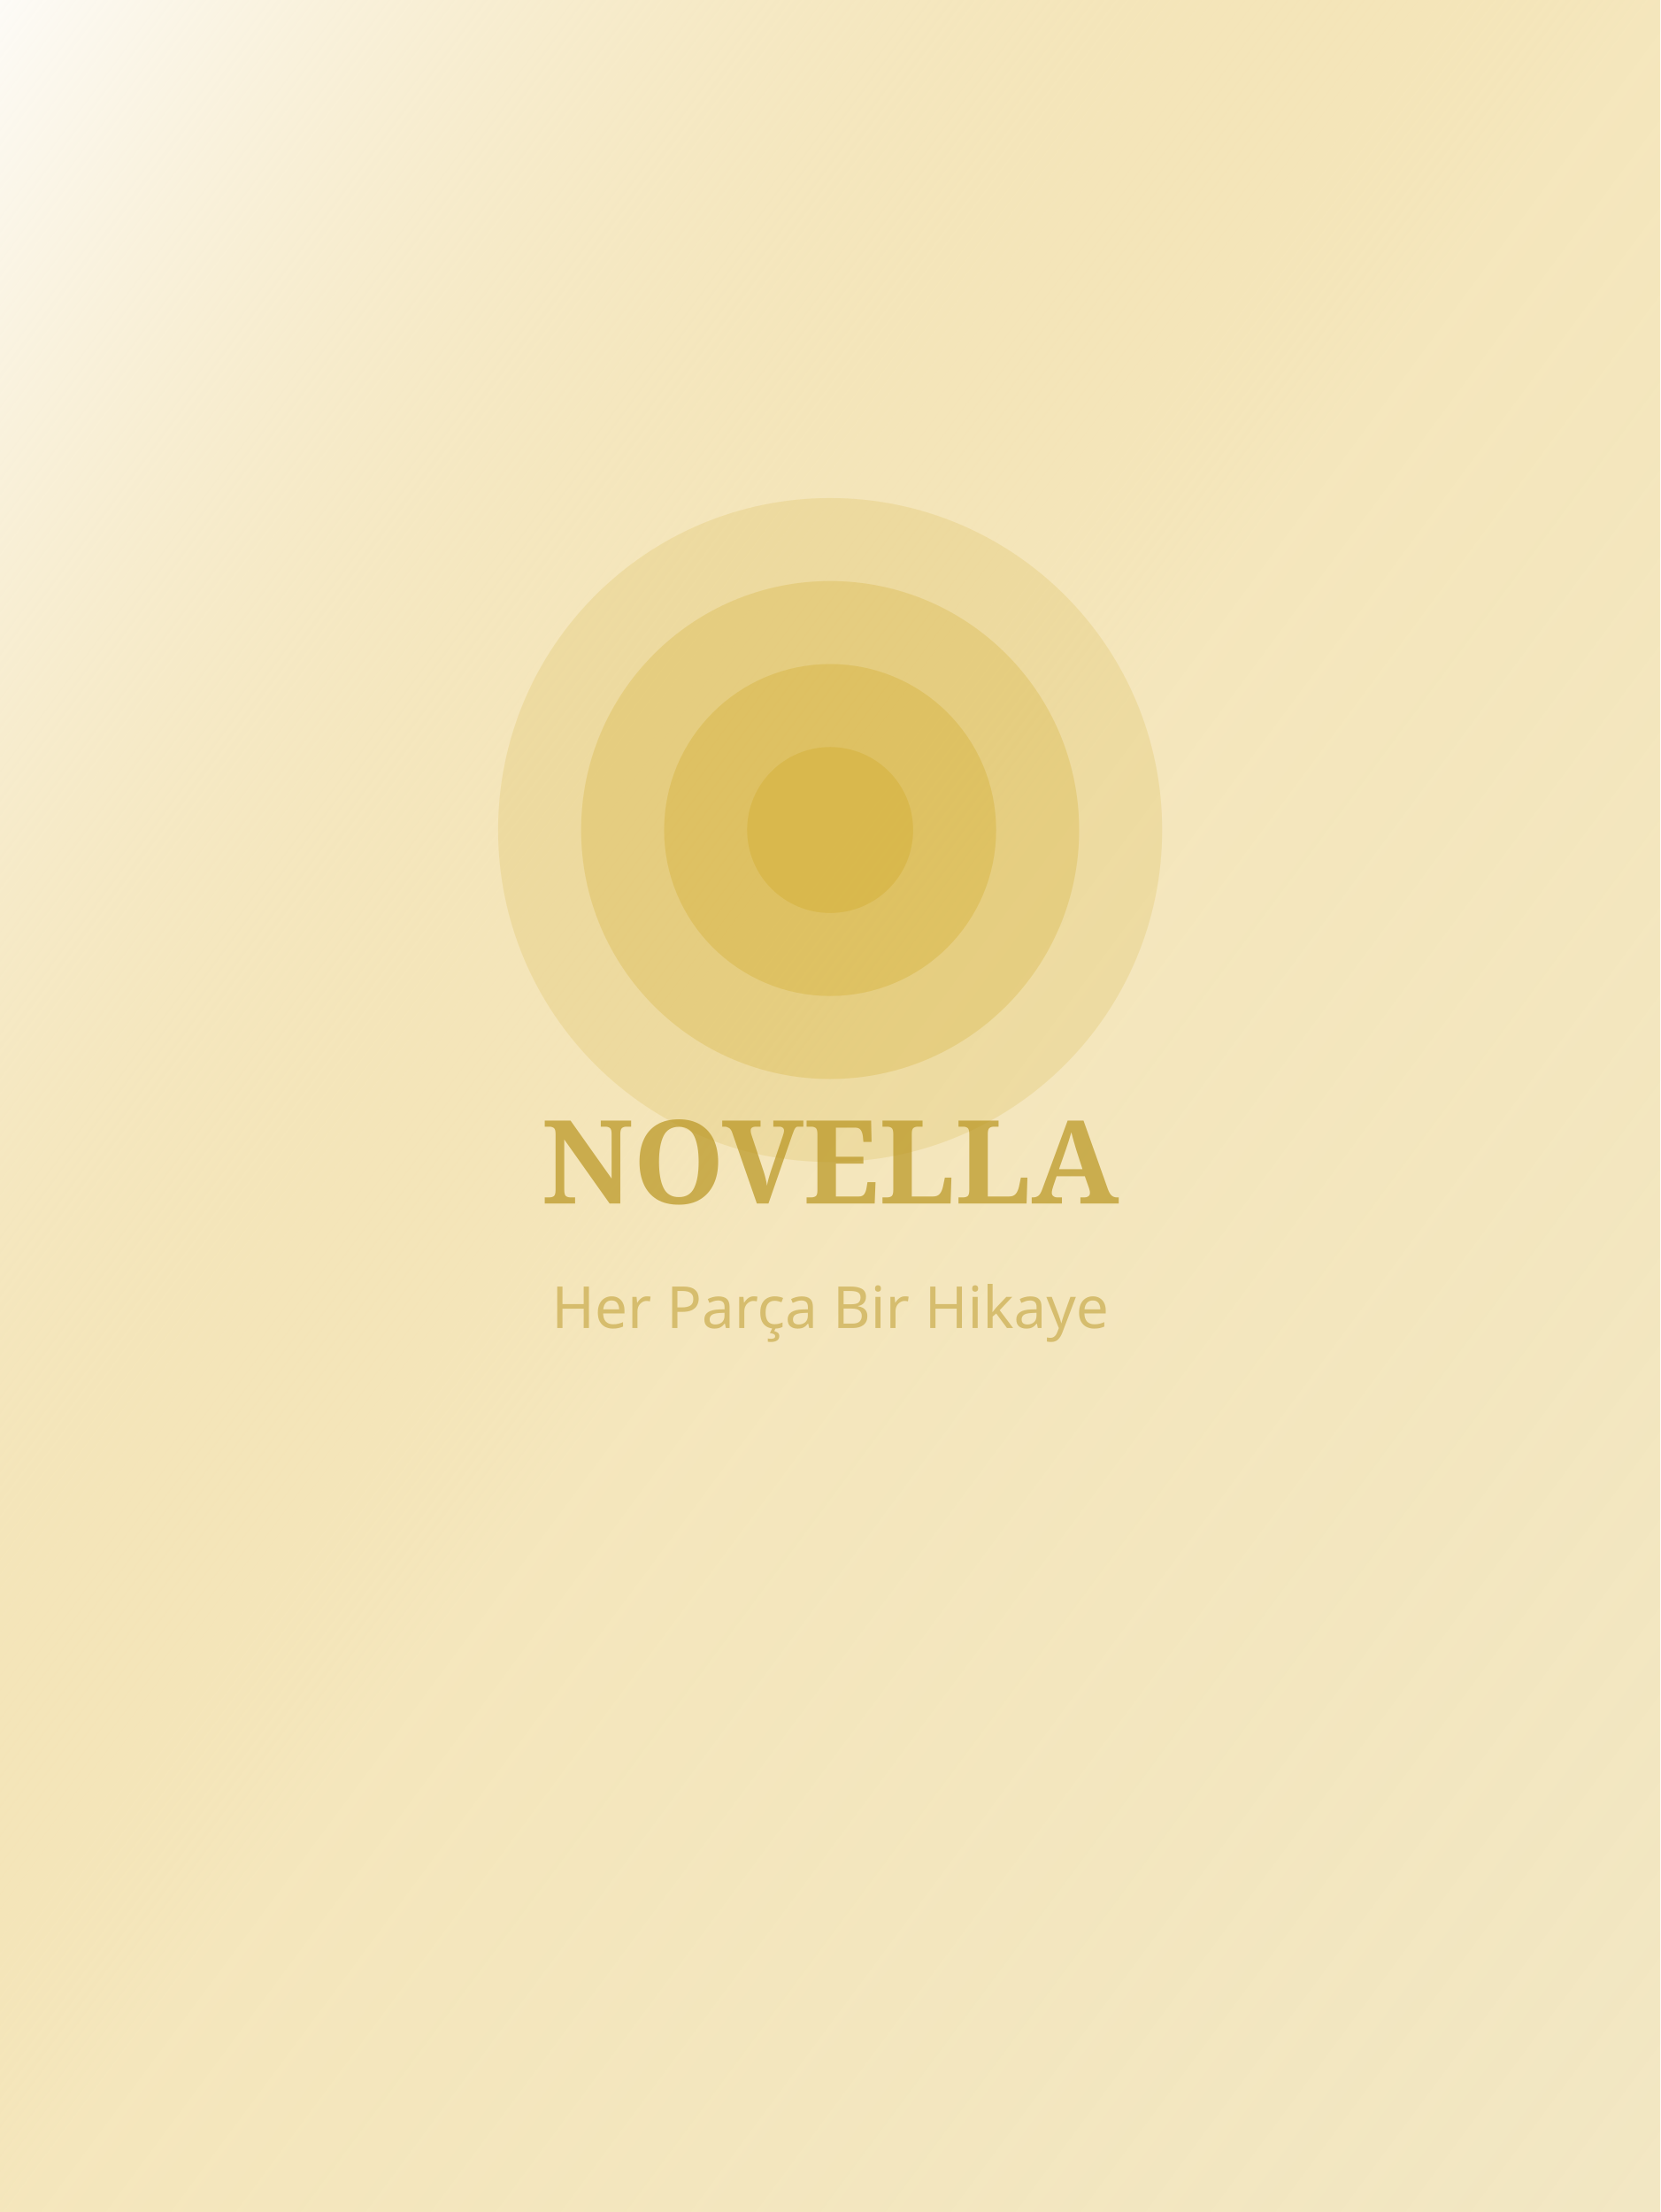
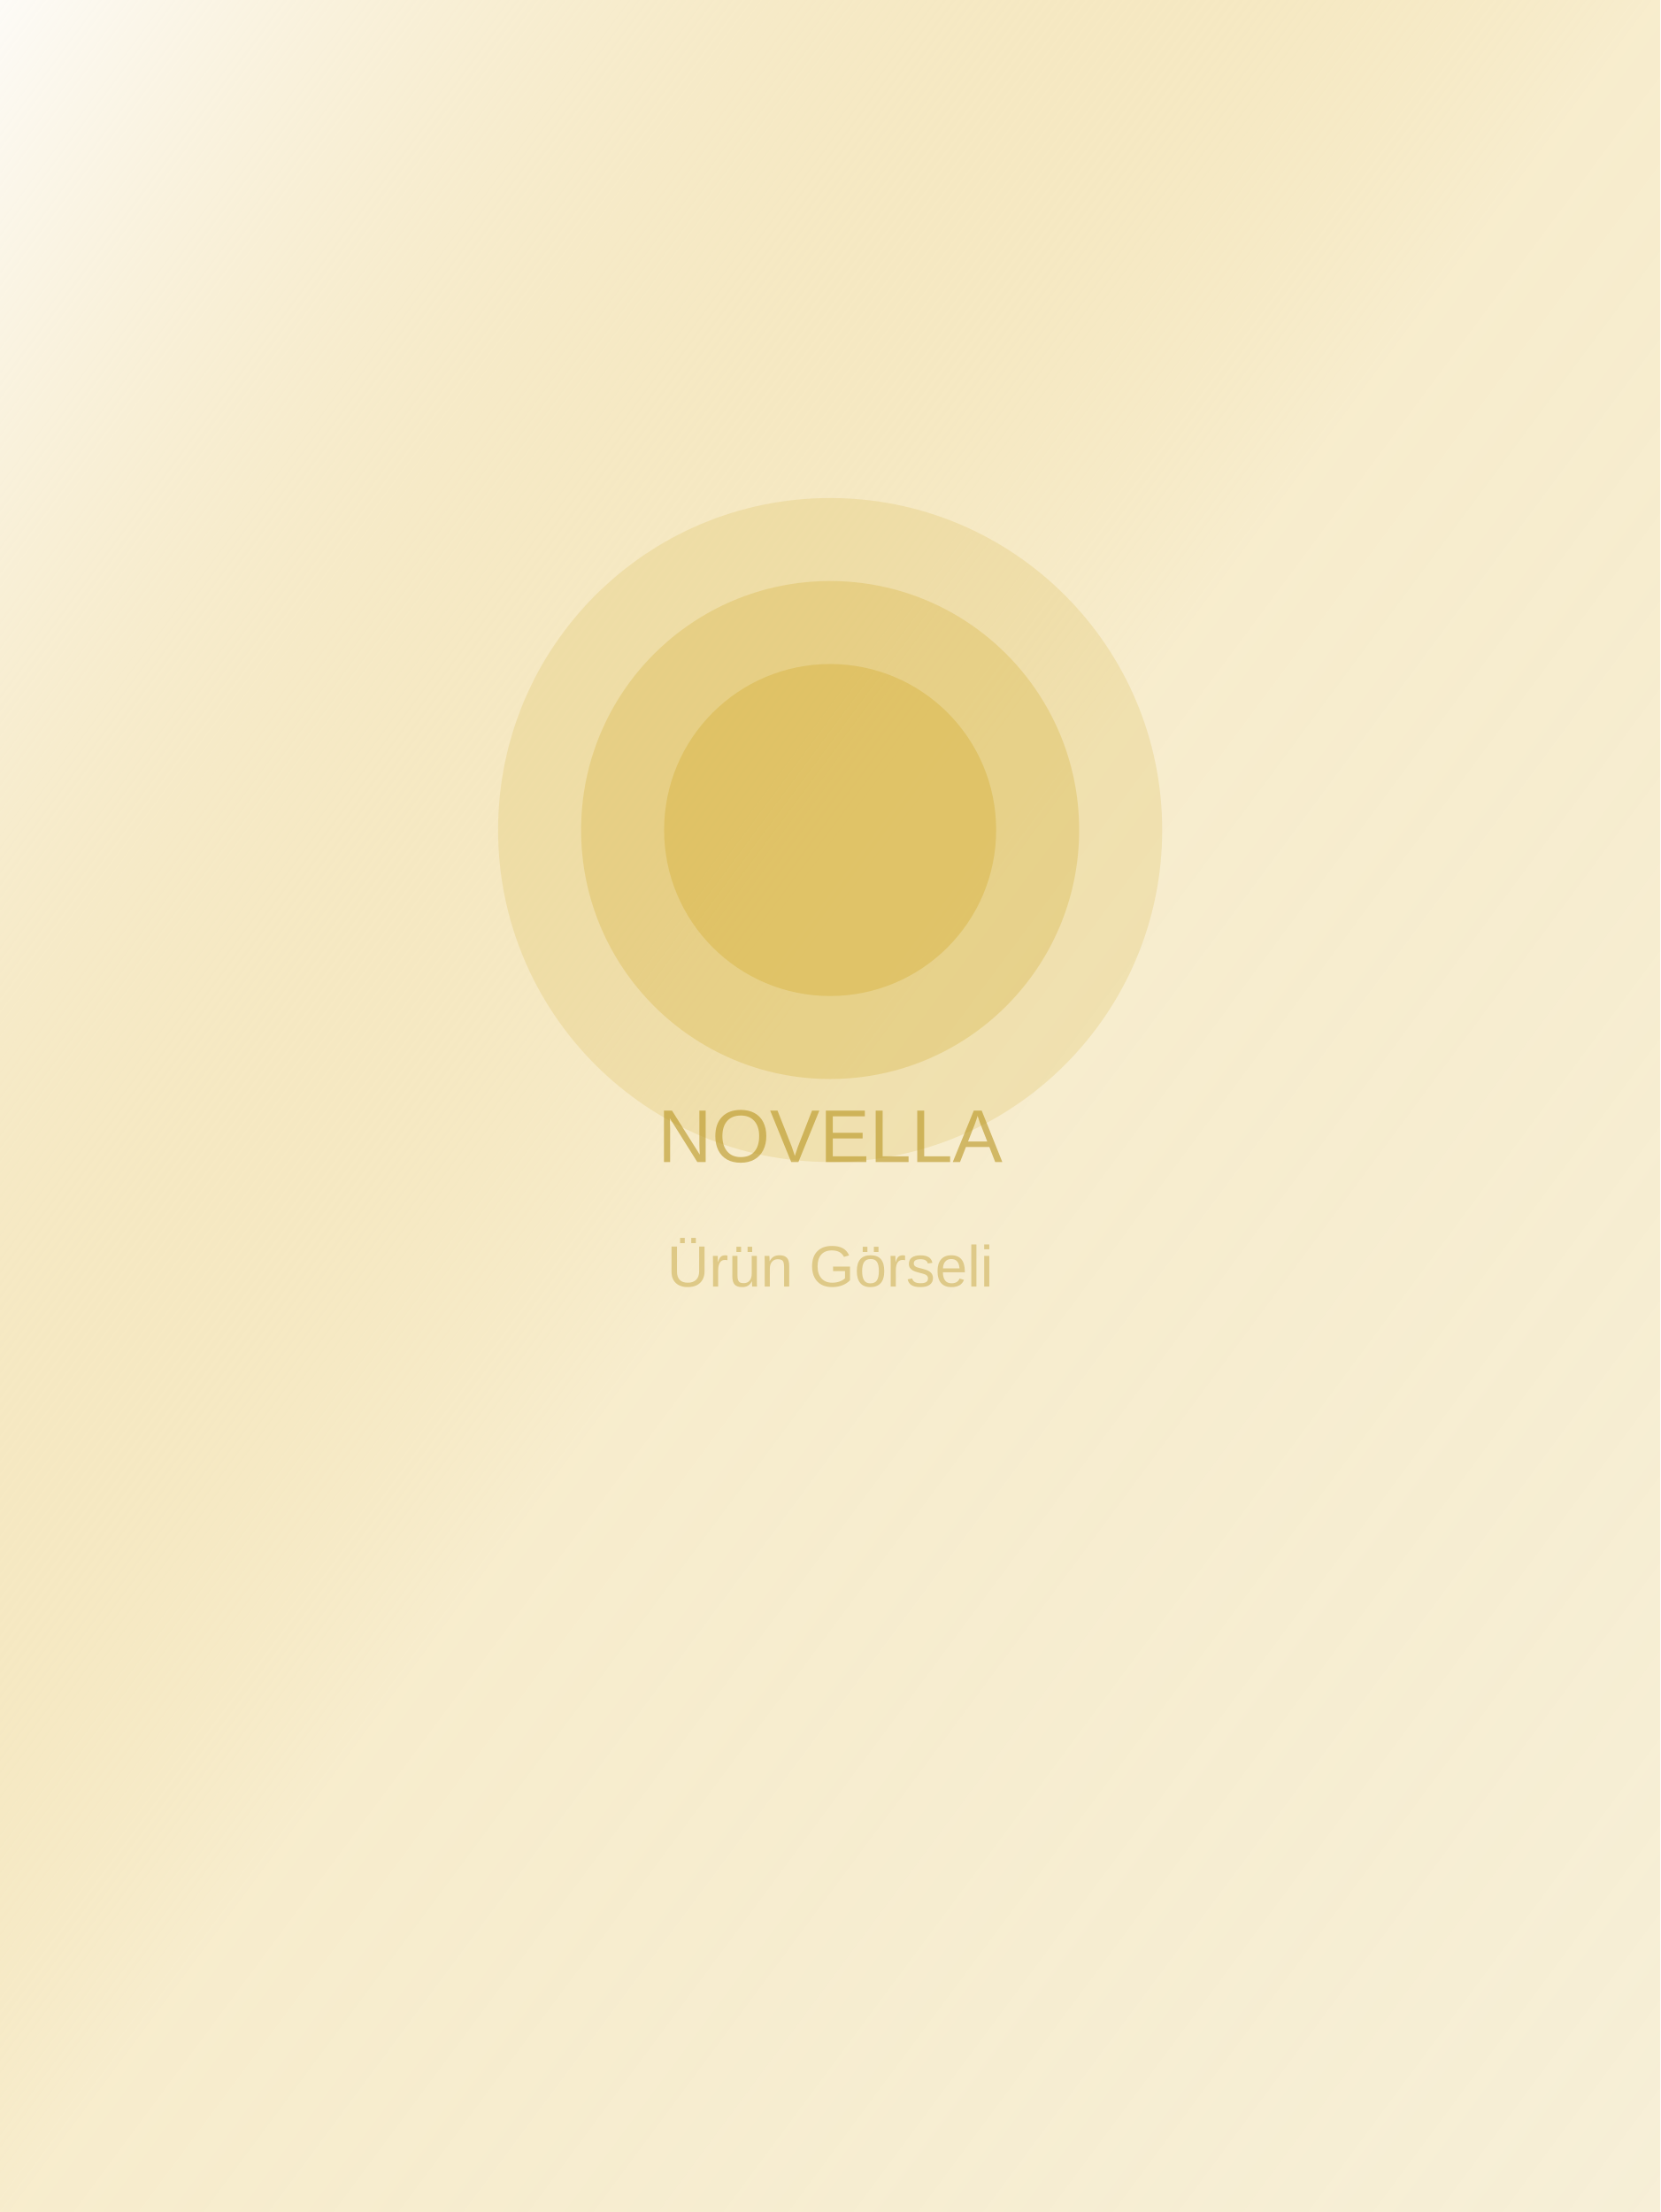
<svg xmlns="http://www.w3.org/2000/svg" width="400" height="533">
  <defs>
-     <linearGradient id="goldGrad" x1="0%" y1="0%" x2="100%" y2="100%">
+     <linearGradient id="grad1" x1="0%" y1="0%" x2="100%" y2="100%">
      <stop offset="0%" style="stop-color:#FDFBF7;stop-opacity:1" />
-       <stop offset="50%" style="stop-color:#E5C158;stop-opacity:0.4" />
-       <stop offset="100%" style="stop-color:#D4AF37;stop-opacity:0.3" />
+       <stop offset="50%" style="stop-color:#E5C158;stop-opacity:0.3" />
+       <stop offset="100%" style="stop-color:#D4AF37;stop-opacity:0.2" />
    </linearGradient>
  </defs>
-   <rect width="400" height="533" fill="url(#goldGrad)" />
+   <rect width="400" height="533" fill="url(#grad1)" />
  <circle cx="200" cy="200" r="80" fill="#D4AF37" opacity="0.2" />
  <circle cx="200" cy="200" r="60" fill="#D4AF37" opacity="0.3" />
  <circle cx="200" cy="200" r="40" fill="#D4AF37" opacity="0.4" />
-   <circle cx="200" cy="200" r="20" fill="#D4AF37" opacity="0.5" />
-   <text x="200" y="290" font-family="serif" font-size="28" font-weight="600" fill="#B8941F" text-anchor="middle" opacity="0.7">NOVELLA</text>
-   <text x="200" y="320" font-family="sans-serif" font-size="14" fill="#B8941F" text-anchor="middle" opacity="0.5">Her Parça Bir Hikaye</text>
+   <text x="200" y="280" font-family="Arial, sans-serif" font-size="18" fill="#B8941F" text-anchor="middle" opacity="0.6">NOVELLA</text>
+   <text x="200" y="310" font-family="Arial, sans-serif" font-size="14" fill="#B8941F" text-anchor="middle" opacity="0.4">Ürün Görseli</text>
</svg>
